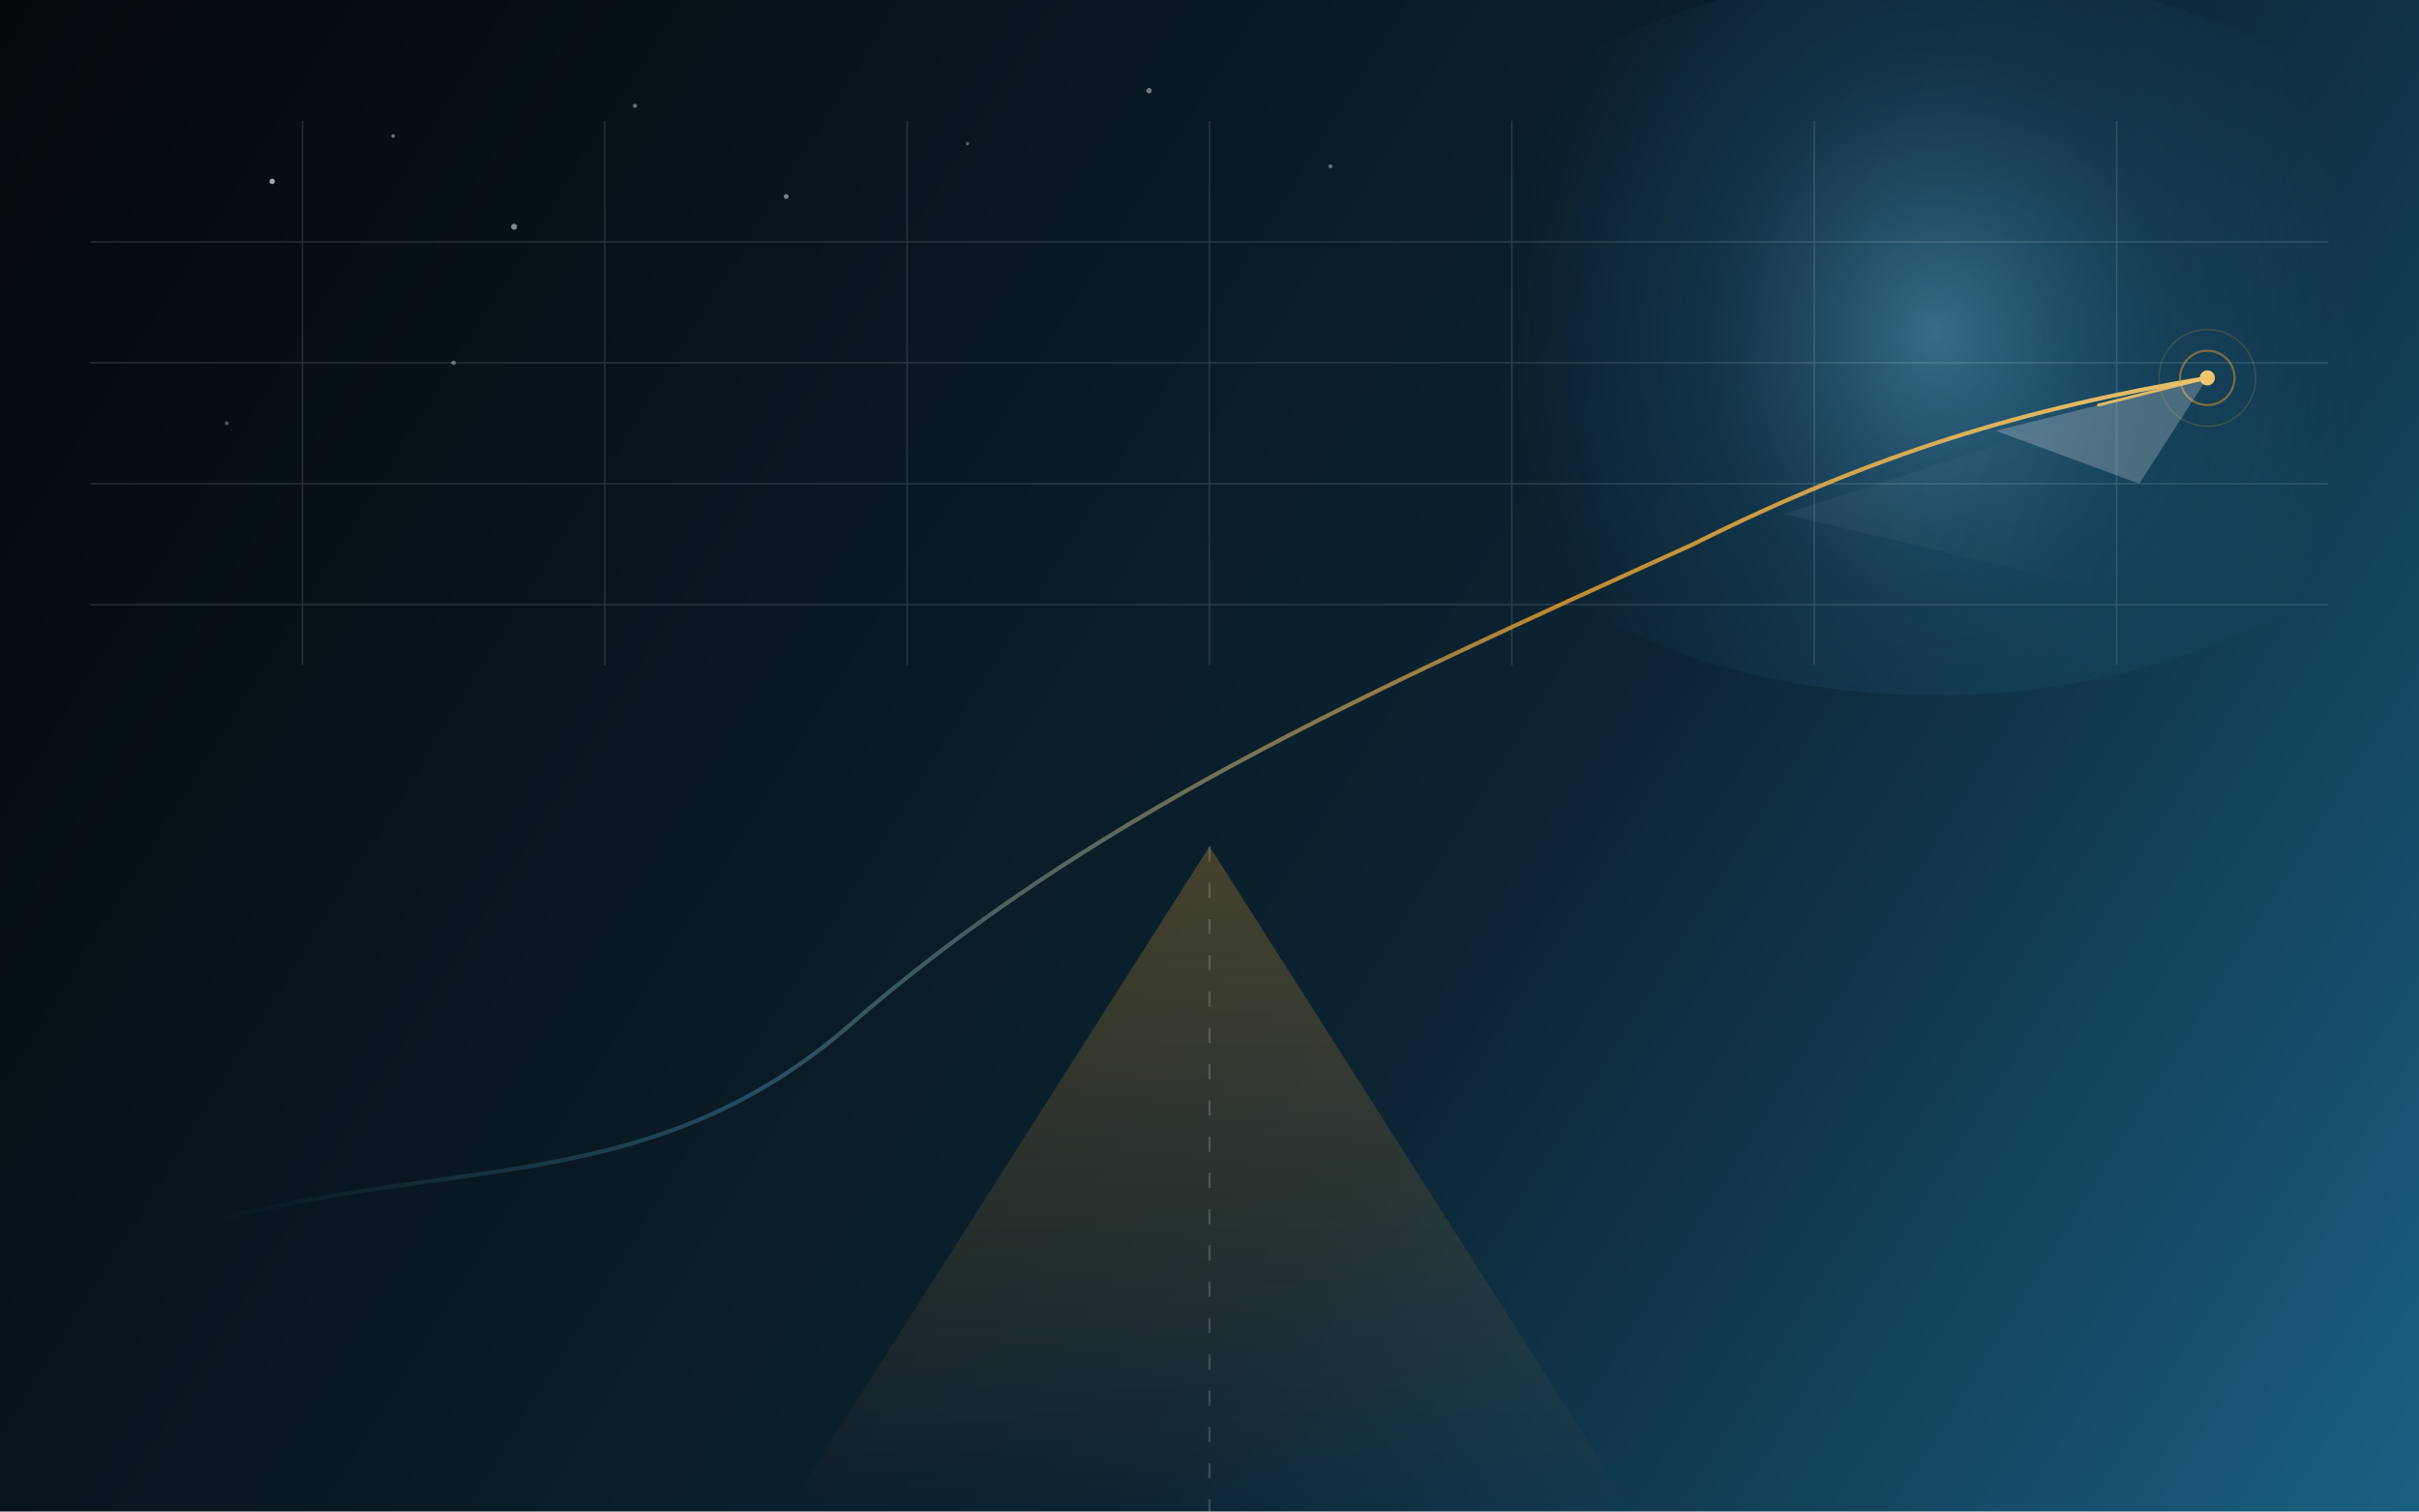
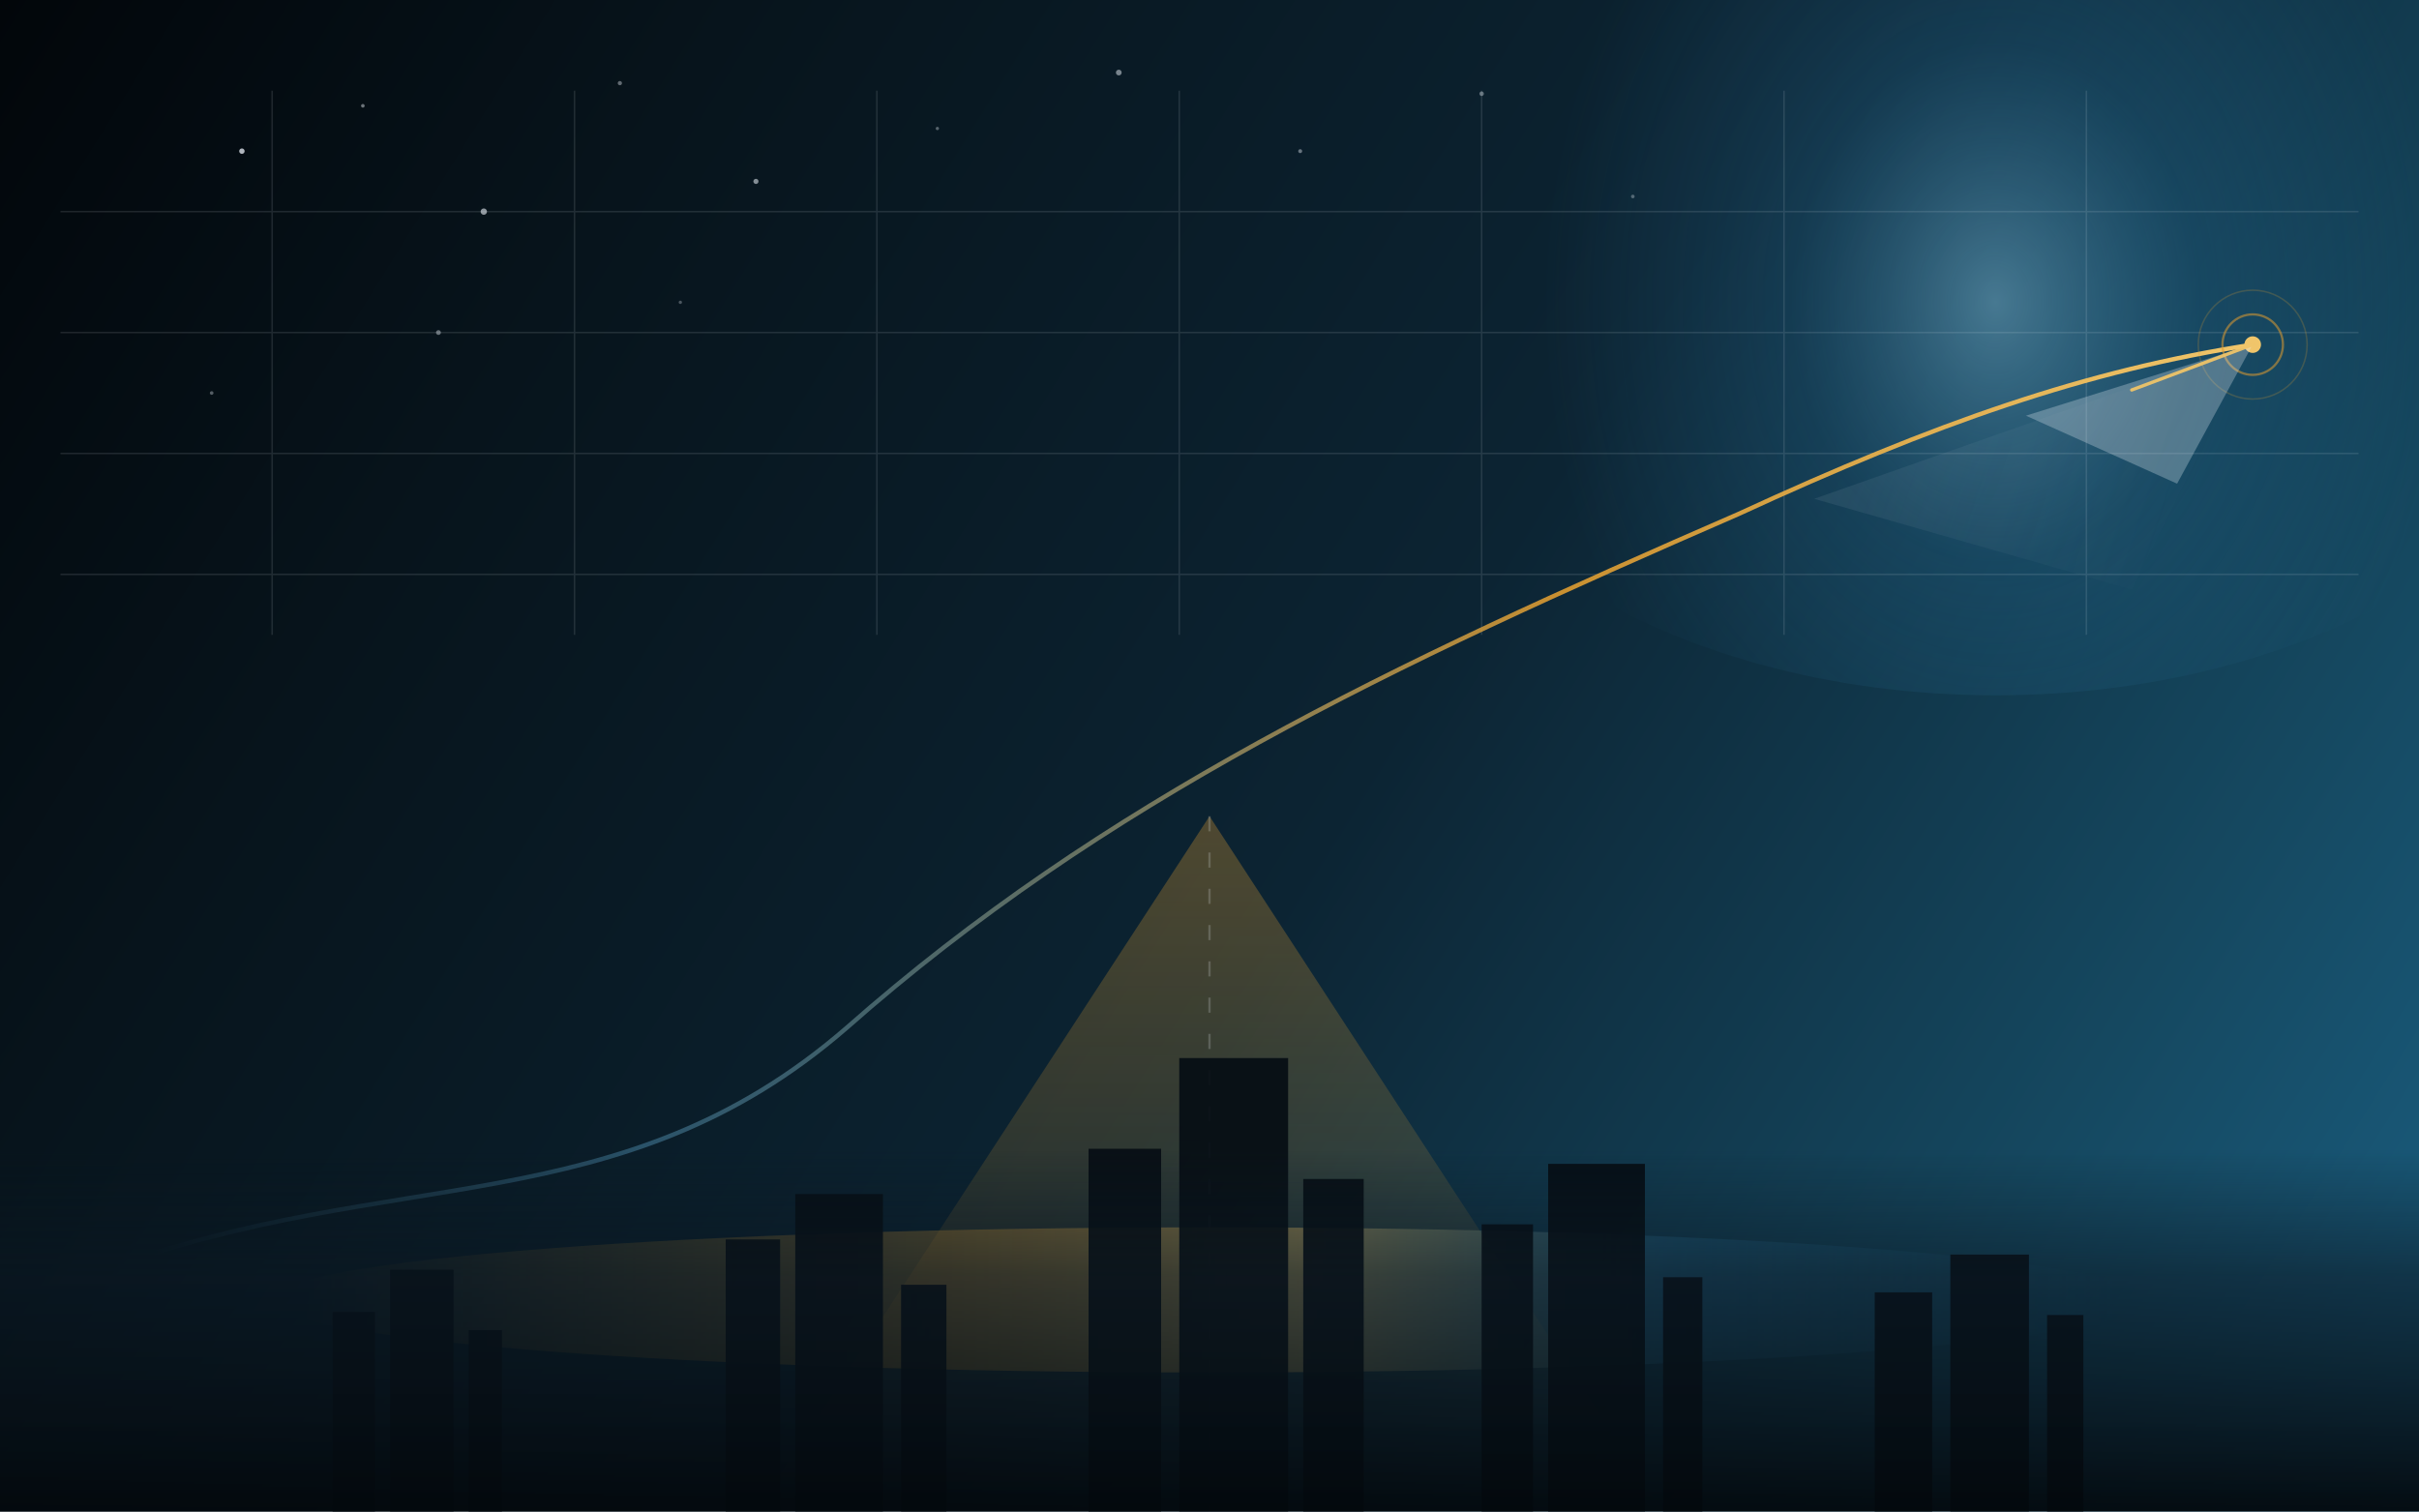
- <svg xmlns="http://www.w3.org/2000/svg" viewBox="0 0 1600 1000" fill="none" role="img" aria-label="ATPL PASS night flight deck sky">
+ <svg xmlns="http://www.w3.org/2000/svg" viewBox="0 0 1600 1000" fill="none" role="img" aria-label="ATPL PASS night flight over Gulf skyline">
  <defs>
    <linearGradient id="sky" x1="0" y1="0" x2="1600" y2="1000" gradientUnits="userSpaceOnUse">
-       <stop stop-color="#03080C" />
-       <stop offset="0.28" stop-color="#07141C" />
-       <stop offset="0.62" stop-color="#0C2433" />
+       <stop stop-color="#02060A" />
+       <stop offset="0.22" stop-color="#07141C" />
+       <stop offset="0.55" stop-color="#0C2433" />
+       <stop offset="0.82" stop-color="#154860" />
      <stop offset="1" stop-color="#1A5F82" />
    </linearGradient>
-     <radialGradient id="sun" cx="0" cy="0" r="1" gradientUnits="userSpaceOnUse" gradientTransform="translate(1280 220) rotate(90) scale(340 280)">
-       <stop stop-color="#5BA3C9" stop-opacity="0.55" />
-       <stop offset="0.55" stop-color="#2E7DAA" stop-opacity="0.18" />
+     <radialGradient id="sun" cx="0" cy="0" r="1" gradientUnits="userSpaceOnUse" gradientTransform="translate(1320 200) rotate(90) scale(380 300)">
+       <stop stop-color="#7EC0DF" stop-opacity="0.5" />
+       <stop offset="0.45" stop-color="#2E7DAA" stop-opacity="0.22" />
      <stop offset="1" stop-color="#2E7DAA" stop-opacity="0" />
    </radialGradient>
-     <linearGradient id="trail" x1="120" y1="760" x2="1420" y2="240" gradientUnits="userSpaceOnUse">
+     <linearGradient id="trail" x1="80" y1="780" x2="1480" y2="220" gradientUnits="userSpaceOnUse">
      <stop stop-color="#5BA3C9" stop-opacity="0" />
-       <stop offset="0.25" stop-color="#5BA3C9" stop-opacity="0.35" />
-       <stop offset="0.7" stop-color="#DD9B30" stop-opacity="0.85" />
-       <stop offset="1" stop-color="#F0C56A" stop-opacity="0.95" />
+       <stop offset="0.22" stop-color="#5BA3C9" stop-opacity="0.4" />
+       <stop offset="0.68" stop-color="#DD9B30" stop-opacity="0.9" />
+       <stop offset="1" stop-color="#F0C56A" stop-opacity="1" />
    </linearGradient>
-     <linearGradient id="runway" x1="800" y1="560" x2="800" y2="1000" gradientUnits="userSpaceOnUse">
-       <stop stop-color="#DD9B30" stop-opacity="0.28" />
+     <linearGradient id="runway" x1="800" y1="540" x2="800" y2="1000" gradientUnits="userSpaceOnUse">
+       <stop stop-color="#DD9B30" stop-opacity="0.32" />
      <stop offset="1" stop-color="#DD9B30" stop-opacity="0" />
    </linearGradient>
-     <linearGradient id="wing" x1="980" y1="300" x2="1380" y2="420" gradientUnits="userSpaceOnUse">
-       <stop stop-color="#E8EEF5" stop-opacity="0.12" />
+     <linearGradient id="wing" x1="1000" y1="280" x2="1420" y2="420" gradientUnits="userSpaceOnUse">
+       <stop stop-color="#E8EEF5" stop-opacity="0.16" />
      <stop offset="1" stop-color="#E8EEF5" stop-opacity="0" />
+     </linearGradient>
+     <linearGradient id="city" x1="800" y1="760" x2="800" y2="1000" gradientUnits="userSpaceOnUse">
+       <stop stop-color="#0A1620" stop-opacity="0" />
+       <stop offset="0.35" stop-color="#0A1620" stop-opacity="0.55" />
+       <stop offset="1" stop-color="#03080C" stop-opacity="0.95" />
+     </linearGradient>
+     <linearGradient id="glow" x1="200" y1="820" x2="1400" y2="820" gradientUnits="userSpaceOnUse">
+       <stop stop-color="#DD9B30" stop-opacity="0" />
+       <stop offset="0.35" stop-color="#DD9B30" stop-opacity="0.35" />
+       <stop offset="0.55" stop-color="#F0C56A" stop-opacity="0.45" />
+       <stop offset="0.75" stop-color="#2E7DAA" stop-opacity="0.3" />
+       <stop offset="1" stop-color="#2E7DAA" stop-opacity="0" />
    </linearGradient>
  </defs>
  <rect width="1600" height="1000" fill="url(#sky)" />
-   <ellipse cx="1280" cy="220" rx="360" ry="240" fill="url(#sun)" />
+   <ellipse cx="1320" cy="200" rx="400" ry="260" fill="url(#sun)" />
  <g fill="#E8EEF5">
-     <circle cx="180" cy="120" r="1.8" opacity="0.7" />
-     <circle cx="260" cy="90" r="1.2" opacity="0.45" />
-     <circle cx="340" cy="150" r="2" opacity="0.55" />
-     <circle cx="420" cy="70" r="1.4" opacity="0.4" />
-     <circle cx="520" cy="130" r="1.6" opacity="0.5" />
-     <circle cx="640" cy="95" r="1.1" opacity="0.35" />
-     <circle cx="760" cy="60" r="1.8" opacity="0.45" />
-     <circle cx="880" cy="110" r="1.3" opacity="0.4" />
-     <circle cx="150" cy="280" r="1.2" opacity="0.35" />
-     <circle cx="300" cy="240" r="1.5" opacity="0.4" />
+     <circle cx="160" cy="100" r="1.8" opacity="0.75" />
+     <circle cx="240" cy="70" r="1.2" opacity="0.45" />
+     <circle cx="320" cy="140" r="2.1" opacity="0.6" />
+     <circle cx="410" cy="55" r="1.4" opacity="0.4" />
+     <circle cx="500" cy="120" r="1.7" opacity="0.55" />
+     <circle cx="620" cy="85" r="1.1" opacity="0.35" />
+     <circle cx="740" cy="48" r="1.9" opacity="0.5" />
+     <circle cx="860" cy="100" r="1.3" opacity="0.42" />
+     <circle cx="980" cy="62" r="1.5" opacity="0.38" />
+     <circle cx="1080" cy="130" r="1.2" opacity="0.32" />
+     <circle cx="140" cy="260" r="1.2" opacity="0.35" />
+     <circle cx="290" cy="220" r="1.6" opacity="0.42" />
+     <circle cx="450" cy="200" r="1.1" opacity="0.3" />
  </g>
-   <g opacity="0.14" stroke="#E8EEF5" stroke-width="1">
-     <path d="M60 160H1540" />
-     <path d="M60 240H1540" />
-     <path d="M60 320H1540" />
-     <path d="M60 400H1540" />
-     <path d="M200 80V440" />
-     <path d="M400 80V440" />
-     <path d="M600 80V440" />
-     <path d="M800 80V440" />
-     <path d="M1000 80V440" />
-     <path d="M1200 80V440" />
-     <path d="M1400 80V440" />
+   <g opacity="0.12" stroke="#E8EEF5" stroke-width="1">
+     <path d="M40 140H1560" />
+     <path d="M40 220H1560" />
+     <path d="M40 300H1560" />
+     <path d="M40 380H1560" />
+     <path d="M180 60V420" />
+     <path d="M380 60V420" />
+     <path d="M580 60V420" />
+     <path d="M780 60V420" />
+     <path d="M980 60V420" />
+     <path d="M1180 60V420" />
+     <path d="M1380 60V420" />
  </g>
-   <path d="M100 820C280 760 420 800 560 680C720 540 900 460 1120 360C1240 300 1340 270 1460 250" stroke="url(#trail)" stroke-width="2.75" stroke-linecap="round" />
-   <circle cx="1460" cy="250" r="5" fill="#F0C56A" />
-   <circle cx="1460" cy="250" r="18" stroke="#DD9B30" stroke-opacity="0.5" stroke-width="1.5" />
-   <circle cx="1460" cy="250" r="32" stroke="#DD9B30" stroke-opacity="0.2" stroke-width="1" />
-   <g opacity="0.9">
-     <path d="M1180 340L1460 250L1390 390Z" fill="url(#wing)" />
-     <path d="M1320 285L1460 250L1415 320" fill="#E8EEF5" fill-opacity="0.28" />
-     <path d="M1388 268L1460 250" stroke="#F0C56A" stroke-width="2" stroke-linecap="round" />
+   <path d="M70 840C260 770 410 810 560 680C730 530 920 440 1150 340C1280 280 1380 245 1490 228" stroke="url(#trail)" stroke-width="2.9" stroke-linecap="round" />
+   <circle cx="1490" cy="228" r="5.5" fill="#F0C56A" />
+   <circle cx="1490" cy="228" r="20" stroke="#DD9B30" stroke-opacity="0.55" stroke-width="1.5" />
+   <circle cx="1490" cy="228" r="36" stroke="#DD9B30" stroke-opacity="0.22" stroke-width="1" />
+   <g opacity="0.95">
+     <path d="M1200 330L1490 228L1410 390Z" fill="url(#wing)" />
+     <path d="M1340 275L1490 228L1440 320" fill="#E8EEF5" fill-opacity="0.3" />
+     <path d="M1410 258L1490 228" stroke="#F0C56A" stroke-width="2.2" stroke-linecap="round" />
  </g>
-   <path d="M520 1000L800 560L1080 1000" fill="url(#runway)" />
-   <path d="M800 560L800 1000" stroke="#E8EEF5" stroke-opacity="0.18" stroke-width="1.5" stroke-dasharray="10 14" />
+   <path d="M500 1000L800 540L1100 1000" fill="url(#runway)" />
+   <path d="M800 540L800 1000" stroke="#E8EEF5" stroke-opacity="0.2" stroke-width="1.5" stroke-dasharray="10 14" />
+   <ellipse cx="800" cy="860" rx="620" ry="48" fill="url(#glow)" />
+   <g fill="#050d14" opacity="0.92">
+     <rect x="220" y="868" width="28" height="132" />
+     <rect x="258" y="840" width="42" height="160" />
+     <rect x="310" y="880" width="22" height="120" />
+     <rect x="480" y="820" width="36" height="180" />
+     <rect x="526" y="790" width="58" height="210" />
+     <rect x="596" y="850" width="30" height="150" />
+     <rect x="720" y="760" width="48" height="240" />
+     <rect x="780" y="700" width="72" height="300" />
+     <rect x="862" y="780" width="40" height="220" />
+     <rect x="980" y="810" width="34" height="190" />
+     <rect x="1024" y="770" width="64" height="230" />
+     <rect x="1100" y="845" width="26" height="155" />
+     <rect x="1240" y="855" width="38" height="145" />
+     <rect x="1290" y="830" width="52" height="170" />
+     <rect x="1354" y="870" width="24" height="130" />
+   </g>
+   <rect width="1600" height="1000" fill="url(#city)" />
</svg>
